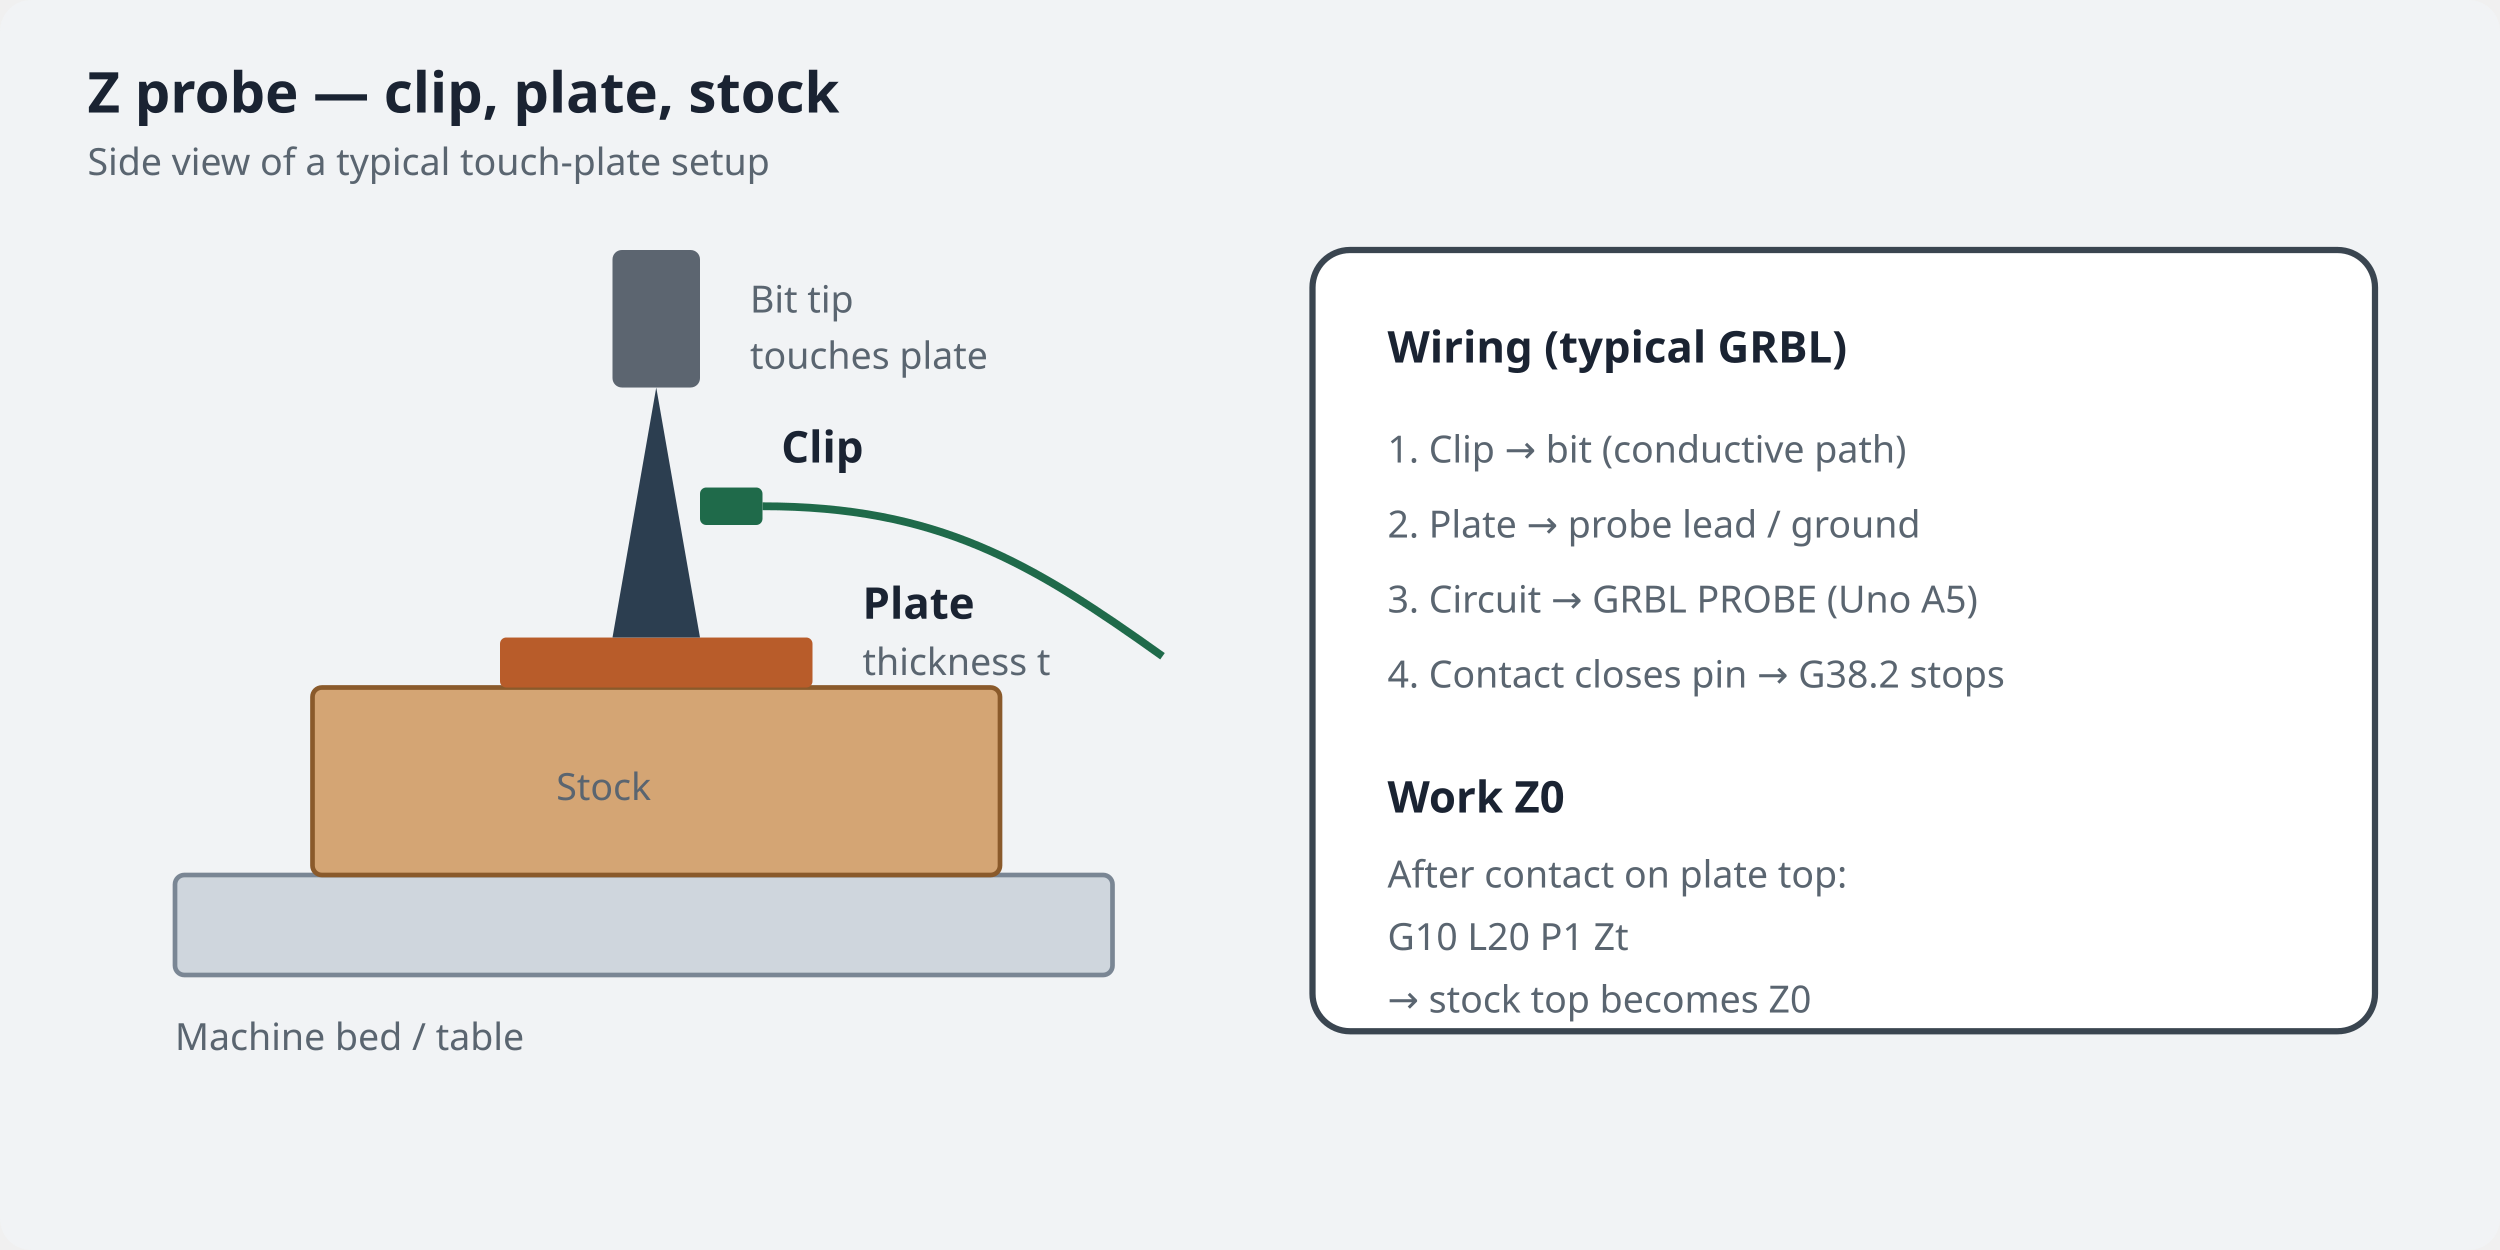
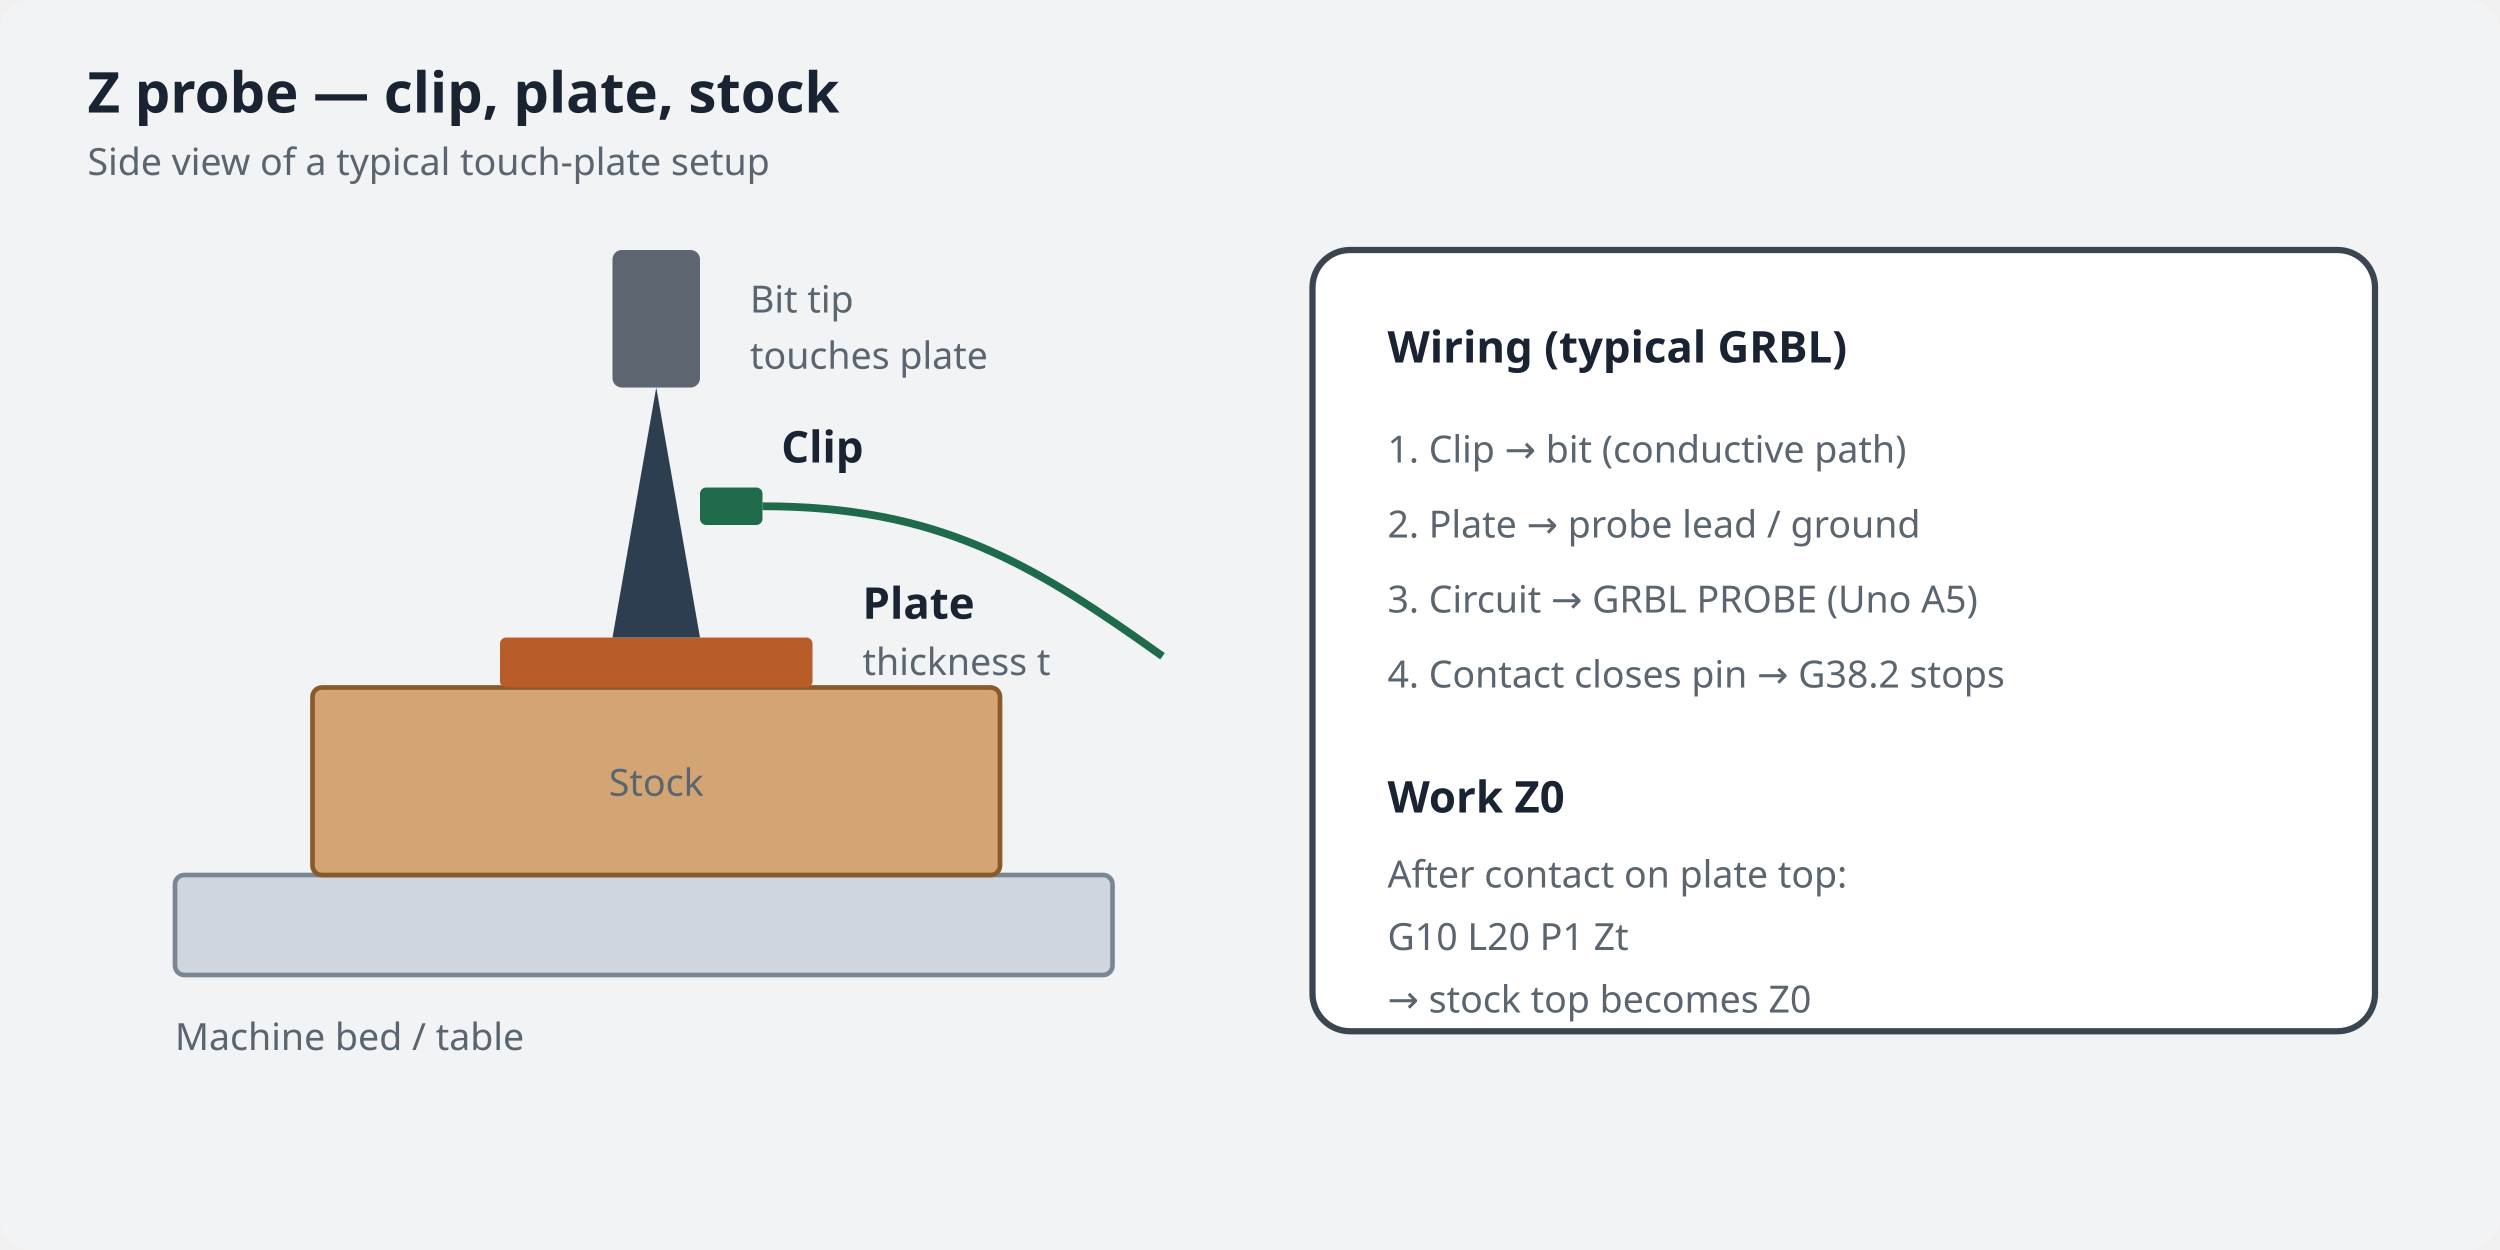
<svg xmlns="http://www.w3.org/2000/svg" viewBox="0 0 800 400" role="img" aria-labelledby="t d">
  <defs>
    <style>
      /* SharpCNC diagram type: UI stack on all text; avoid SVG Times default on .tiny/etc. */
      text, tspan { font-family: "Sora", system-ui, "Segoe UI", sans-serif; }
      .bg { fill: #f1f3f5; }
      .lab { font-family: "Sora", system-ui, "Segoe UI", sans-serif; fill: #1a2332; font-size: 14px; }
      .title { font-size: 18px; font-weight: 700; }
      .tiny { font-size: 12px; fill: #5a6570; }
      .steel { fill: #5c6570; }
      .bit { fill: #2c3e50; }
      .plate { fill: #b85c2a; }
      .stock { fill: #d4a574; stroke: #8a5a2b; stroke-width: 1.5; }
      .bed { fill: #cfd6dd; stroke: #7a8694; stroke-width: 1.5; }
      .wire { stroke: #1f6a4a; stroke-width: 2.5; fill: none; }
      .clip { fill: #1f6a4a; }
      .box { fill: #ffffff; stroke: #3a4550; stroke-width: 2; }
    </style>
  </defs>
  <rect class="bg" width="800" height="400" rx="10" />
  <text class="lab title" x="28" y="36">Z probe — clip, plate, stock</text>
  <text class="tiny" x="28" y="56">Side view of a typical touch-plate setup</text>
  <rect class="bed" x="56" y="280" width="300" height="32" rx="3" />
  <text class="tiny" x="56" y="336">Machine bed / table</text>
  <rect class="stock" x="100" y="220" width="220" height="60" rx="3" />
-   <text class="tiny" x="178" y="256">Stock</text>
+   <text class="tiny" x="210" y="250" text-anchor="middle" dominant-baseline="central">Stock</text>
  <rect class="plate" x="160" y="204" width="100" height="16" rx="2" />
  <text class="lab" x="276" y="198" font-weight="700">Plate</text>
  <text class="tiny" x="276" y="216">thickness t</text>
  <rect class="steel" x="196" y="80" width="28" height="44" rx="3" />
  <polygon class="bit" points="210,124 196,204 224,204" />
  <text class="tiny" x="240" y="100">Bit tip</text>
  <text class="tiny" x="240" y="118">touches plate</text>
  <rect class="clip" x="224" y="156" width="20" height="12" rx="2" />
  <path class="wire" d="M244 162 C300 162, 330 180, 372 210" />
  <text class="lab" x="250" y="148" font-weight="700">Clip</text>
  <rect class="box" x="420" y="80" width="340" height="250" rx="12" />
  <text class="lab" x="444" y="116" font-weight="700">Wiring (typical GRBL)</text>
  <text class="tiny" x="444" y="148">1. Clip → bit (conductive path)</text>
  <text class="tiny" x="444" y="172">2. Plate → probe lead / ground</text>
  <text class="tiny" x="444" y="196">3. Circuit → GRBL PROBE (Uno A5)</text>
  <text class="tiny" x="444" y="220">4. Contact closes pin → G38.2 stops</text>
  <text class="lab" x="444" y="260" font-weight="700">Work Z0</text>
  <text class="tiny" x="444" y="284">After contact on plate top:</text>
  <text class="tiny" x="444" y="304">G10 L20 P1 Zt</text>
  <text class="tiny" x="444" y="324">→ stock top becomes Z0</text>
</svg>
